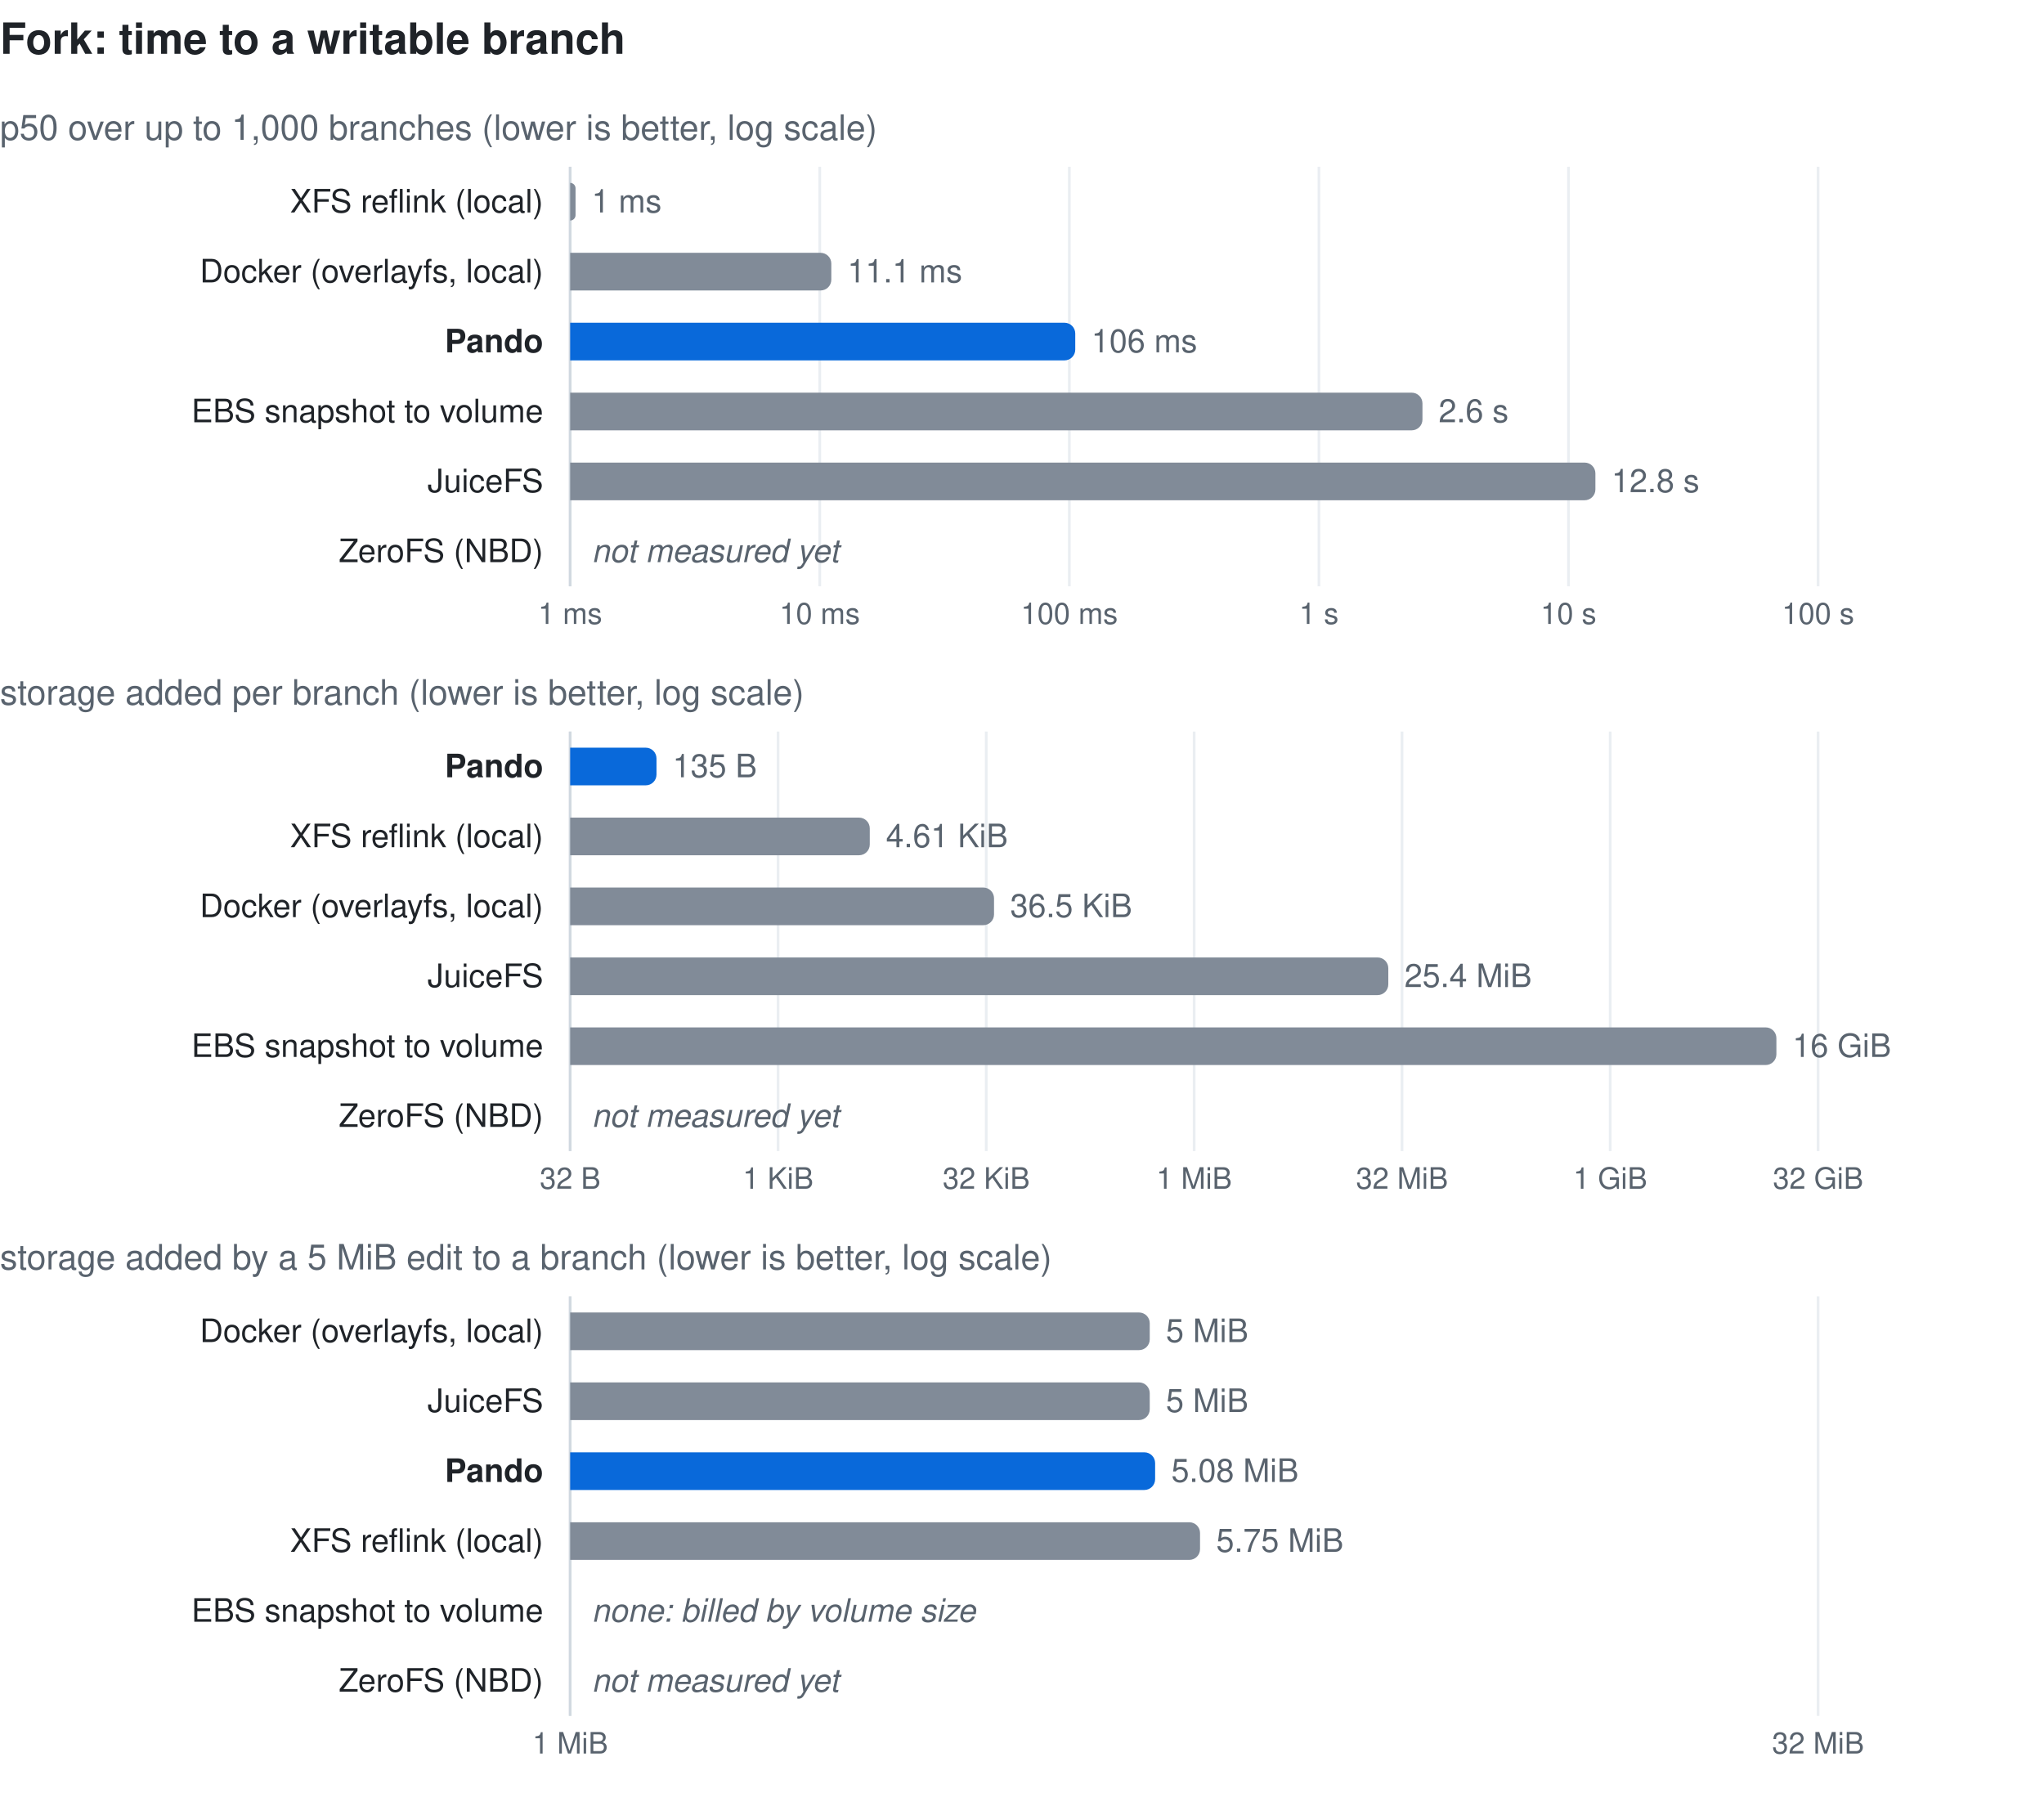
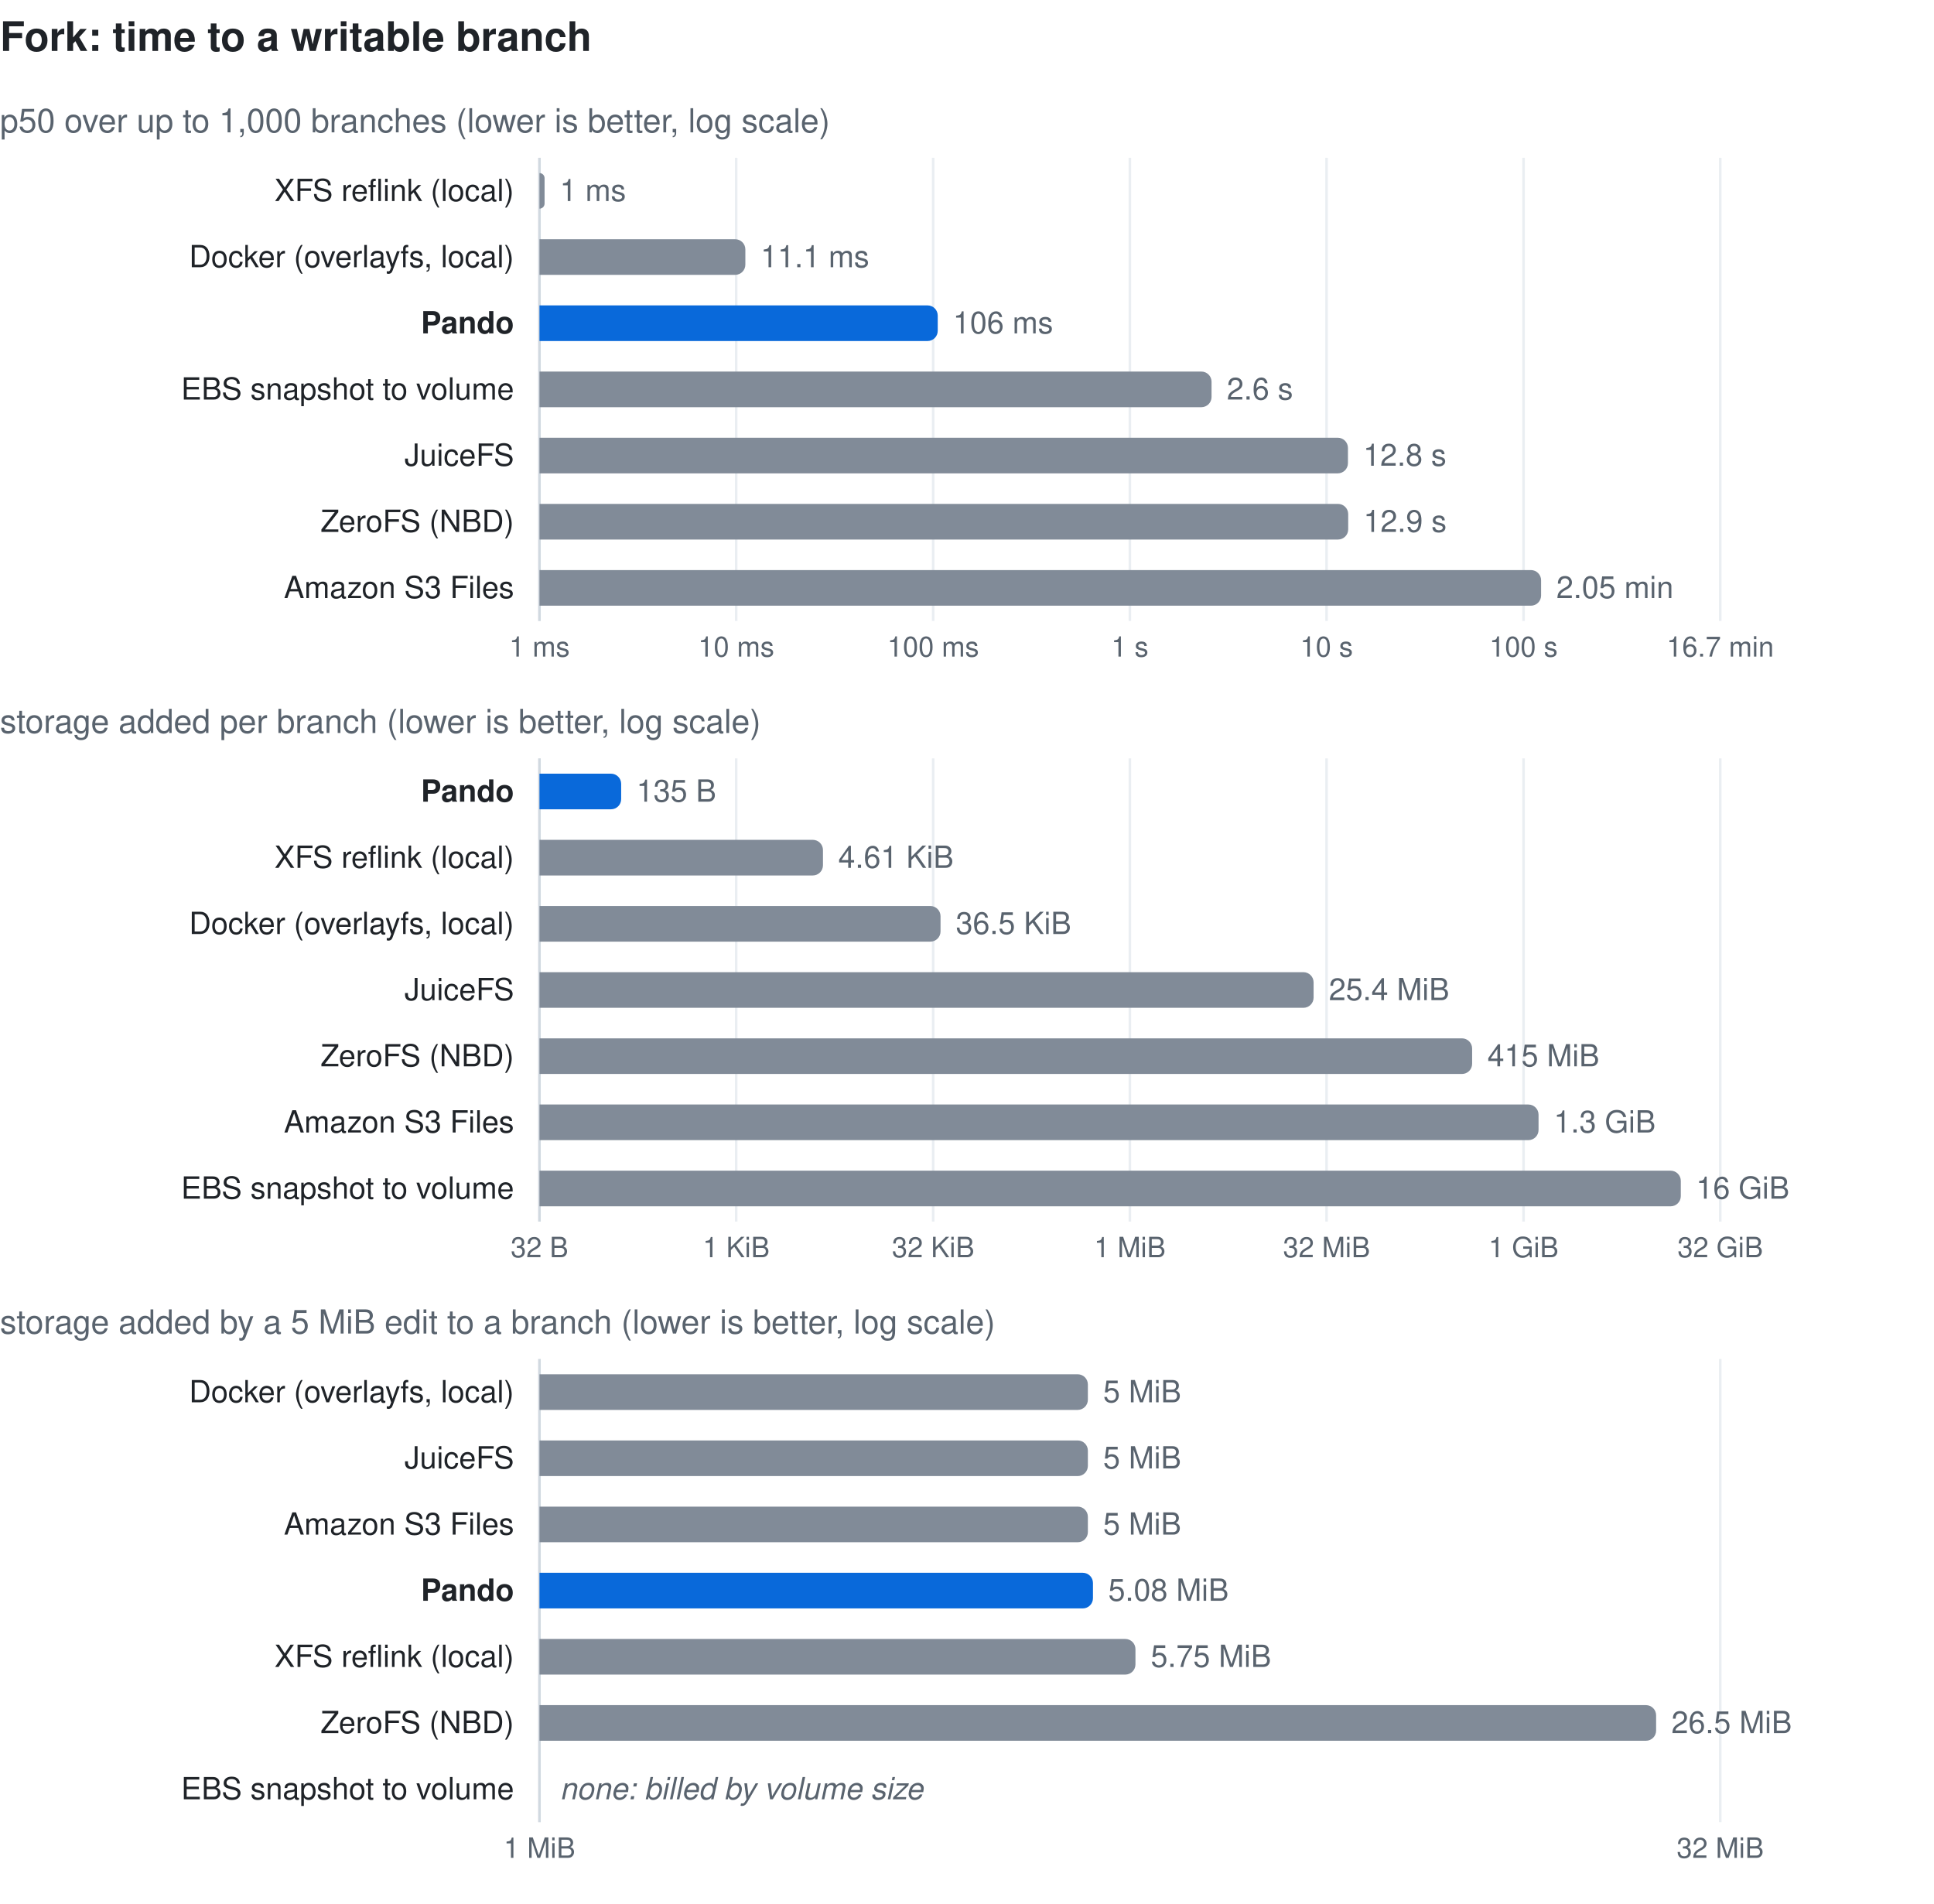
- <svg xmlns="http://www.w3.org/2000/svg" width="760" height="670" viewBox="0 0 760 670" font-family="-apple-system, BlinkMacSystemFont, 'Segoe UI', Helvetica, Arial, sans-serif" role="img">
+ <svg xmlns="http://www.w3.org/2000/svg" width="760" height="748" viewBox="0 0 760 748" font-family="-apple-system, BlinkMacSystemFont, 'Segoe UI', Helvetica, Arial, sans-serif" role="img">
  <text x="0" y="20" font-size="16" font-weight="600" fill="#1f2328">Fork: time to a writable branch</text>
  <text x="0" y="52" font-size="13" fill="#59636e">p50 over up to 1,000 branches (lower is better, log scale)</text>
-   <line x1="212.0" y1="62" x2="212.0" y2="218" stroke="#eaeef2" stroke-width="1" />
-   <text x="212.0" y="232" font-size="11" fill="#59636e" text-anchor="middle">1 ms</text>
-   <line x1="304.8" y1="62" x2="304.8" y2="218" stroke="#eaeef2" stroke-width="1" />
-   <text x="304.8" y="232" font-size="11" fill="#59636e" text-anchor="middle">10 ms</text>
-   <line x1="397.6" y1="62" x2="397.6" y2="218" stroke="#eaeef2" stroke-width="1" />
-   <text x="397.6" y="232" font-size="11" fill="#59636e" text-anchor="middle">100 ms</text>
-   <line x1="490.4" y1="62" x2="490.4" y2="218" stroke="#eaeef2" stroke-width="1" />
-   <text x="490.4" y="232" font-size="11" fill="#59636e" text-anchor="middle">1 s</text>
-   <line x1="583.2" y1="62" x2="583.2" y2="218" stroke="#eaeef2" stroke-width="1" />
-   <text x="583.2" y="232" font-size="11" fill="#59636e" text-anchor="middle">10 s</text>
-   <line x1="676.0" y1="62" x2="676.0" y2="218" stroke="#eaeef2" stroke-width="1" />
-   <text x="676.0" y="232" font-size="11" fill="#59636e" text-anchor="middle">100 s</text>
-   <line x1="212" y1="62" x2="212" y2="218" stroke="#d1d9e0" stroke-width="1" />
+   <line x1="212.0" y1="62" x2="212.0" y2="244" stroke="#eaeef2" stroke-width="1" />
+   <text x="212.0" y="258" font-size="11" fill="#59636e" text-anchor="middle">1 ms</text>
+   <line x1="289.3" y1="62" x2="289.3" y2="244" stroke="#eaeef2" stroke-width="1" />
+   <text x="289.3" y="258" font-size="11" fill="#59636e" text-anchor="middle">10 ms</text>
+   <line x1="366.7" y1="62" x2="366.7" y2="244" stroke="#eaeef2" stroke-width="1" />
+   <text x="366.7" y="258" font-size="11" fill="#59636e" text-anchor="middle">100 ms</text>
+   <line x1="444.0" y1="62" x2="444.0" y2="244" stroke="#eaeef2" stroke-width="1" />
+   <text x="444.0" y="258" font-size="11" fill="#59636e" text-anchor="middle">1 s</text>
+   <line x1="521.3" y1="62" x2="521.3" y2="244" stroke="#eaeef2" stroke-width="1" />
+   <text x="521.3" y="258" font-size="11" fill="#59636e" text-anchor="middle">10 s</text>
+   <line x1="598.7" y1="62" x2="598.7" y2="244" stroke="#eaeef2" stroke-width="1" />
+   <text x="598.7" y="258" font-size="11" fill="#59636e" text-anchor="middle">100 s</text>
+   <line x1="676.0" y1="62" x2="676.0" y2="244" stroke="#eaeef2" stroke-width="1" />
+   <text x="676.0" y="258" font-size="11" fill="#59636e" text-anchor="middle">16.7 min</text>
+   <line x1="212" y1="62" x2="212" y2="244" stroke="#d1d9e0" stroke-width="1" />
  <text x="202" y="79.0" font-size="12" fill="#1f2328" text-anchor="end">XFS reflink (local)</text>
  <path d="M212,68.0 h0.0 a2,2 0 0 1 2,2 v10 a2,2 0 0 1 -2,2 h-0.0 z" fill="#818b98" />
  <text x="220.0" y="79.0" font-size="12" fill="#59636e">1 ms</text>
  <text x="202" y="105.0" font-size="12" fill="#1f2328" text-anchor="end">Docker (overlayfs, local)</text>
-   <path d="M212,94.0 h93.1 a4,4 0 0 1 4,4 v6 a4,4 0 0 1 -4,4 h-93.1 z" fill="#818b98" />
-   <text x="315.1" y="105.0" font-size="12" fill="#59636e">11.1 ms</text>
+   <path d="M212,94.0 h76.9 a4,4 0 0 1 4,4 v6 a4,4 0 0 1 -4,4 h-76.9 z" fill="#818b98" />
+   <text x="298.9" y="105.0" font-size="12" fill="#59636e">11.1 ms</text>
  <text x="202" y="131.0" font-size="12" fill="#1f2328" text-anchor="end" font-weight="600">Pando</text>
-   <path d="M212,120.0 h183.8 a4,4 0 0 1 4,4 v6 a4,4 0 0 1 -4,4 h-183.8 z" fill="#0969da" />
-   <text x="405.8" y="131.0" font-size="12" fill="#59636e">106 ms</text>
+   <path d="M212,120.0 h152.5 a4,4 0 0 1 4,4 v6 a4,4 0 0 1 -4,4 h-152.5 z" fill="#0969da" />
+   <text x="374.5" y="131.0" font-size="12" fill="#59636e">106 ms</text>
  <text x="202" y="157.0" font-size="12" fill="#1f2328" text-anchor="end">EBS snapshot to volume</text>
-   <path d="M212,146.0 h312.9 a4,4 0 0 1 4,4 v6 a4,4 0 0 1 -4,4 h-312.9 z" fill="#818b98" />
-   <text x="534.9" y="157.0" font-size="12" fill="#59636e">2.6 s</text>
+   <path d="M212,146.0 h260.1 a4,4 0 0 1 4,4 v6 a4,4 0 0 1 -4,4 h-260.1 z" fill="#818b98" />
+   <text x="482.1" y="157.0" font-size="12" fill="#59636e">2.6 s</text>
  <text x="202" y="183.0" font-size="12" fill="#1f2328" text-anchor="end">JuiceFS</text>
-   <path d="M212,172.0 h377.2 a4,4 0 0 1 4,4 v6 a4,4 0 0 1 -4,4 h-377.2 z" fill="#818b98" />
-   <text x="599.2" y="183.0" font-size="12" fill="#59636e">12.8 s</text>
+   <path d="M212,172.0 h313.7 a4,4 0 0 1 4,4 v6 a4,4 0 0 1 -4,4 h-313.7 z" fill="#818b98" />
+   <text x="535.7" y="183.0" font-size="12" fill="#59636e">12.8 s</text>
  <text x="202" y="209.0" font-size="12" fill="#1f2328" text-anchor="end">ZeroFS (NBD)</text>
-   <text x="220" y="209.0" font-size="12" font-style="italic" fill="#59636e">not measured yet</text>
-   <text x="0" y="262" font-size="13" fill="#59636e">storage added per branch (lower is better, log scale)</text>
-   <line x1="212.0" y1="272" x2="212.0" y2="428" stroke="#eaeef2" stroke-width="1" />
-   <text x="212.0" y="442" font-size="11" fill="#59636e" text-anchor="middle">32 B</text>
-   <line x1="289.3" y1="272" x2="289.3" y2="428" stroke="#eaeef2" stroke-width="1" />
-   <text x="289.3" y="442" font-size="11" fill="#59636e" text-anchor="middle">1 KiB</text>
-   <line x1="366.7" y1="272" x2="366.7" y2="428" stroke="#eaeef2" stroke-width="1" />
-   <text x="366.7" y="442" font-size="11" fill="#59636e" text-anchor="middle">32 KiB</text>
-   <line x1="444.0" y1="272" x2="444.0" y2="428" stroke="#eaeef2" stroke-width="1" />
-   <text x="444.0" y="442" font-size="11" fill="#59636e" text-anchor="middle">1 MiB</text>
-   <line x1="521.3" y1="272" x2="521.3" y2="428" stroke="#eaeef2" stroke-width="1" />
-   <text x="521.3" y="442" font-size="11" fill="#59636e" text-anchor="middle">32 MiB</text>
-   <line x1="598.7" y1="272" x2="598.7" y2="428" stroke="#eaeef2" stroke-width="1" />
-   <text x="598.7" y="442" font-size="11" fill="#59636e" text-anchor="middle">1 GiB</text>
-   <line x1="676.0" y1="272" x2="676.0" y2="428" stroke="#eaeef2" stroke-width="1" />
-   <text x="676.0" y="442" font-size="11" fill="#59636e" text-anchor="middle">32 GiB</text>
-   <line x1="212" y1="272" x2="212" y2="428" stroke="#d1d9e0" stroke-width="1" />
-   <text x="202" y="289.0" font-size="12" fill="#1f2328" text-anchor="end" font-weight="600">Pando</text>
-   <path d="M212,278.0 h28.1 a4,4 0 0 1 4,4 v6 a4,4 0 0 1 -4,4 h-28.1 z" fill="#0969da" />
-   <text x="250.1" y="289.0" font-size="12" fill="#59636e">135 B</text>
-   <text x="202" y="315.0" font-size="12" fill="#1f2328" text-anchor="end">XFS reflink (local)</text>
-   <path d="M212,304.0 h107.4 a4,4 0 0 1 4,4 v6 a4,4 0 0 1 -4,4 h-107.4 z" fill="#818b98" />
-   <text x="329.4" y="315.0" font-size="12" fill="#59636e">4.61 KiB</text>
-   <text x="202" y="341.0" font-size="12" fill="#1f2328" text-anchor="end">Docker (overlayfs, local)</text>
-   <path d="M212,330.0 h153.6 a4,4 0 0 1 4,4 v6 a4,4 0 0 1 -4,4 h-153.6 z" fill="#818b98" />
-   <text x="375.6" y="341.0" font-size="12" fill="#59636e">36.5 KiB</text>
-   <text x="202" y="367.0" font-size="12" fill="#1f2328" text-anchor="end">JuiceFS</text>
-   <path d="M212,356.0 h300.2 a4,4 0 0 1 4,4 v6 a4,4 0 0 1 -4,4 h-300.2 z" fill="#818b98" />
-   <text x="522.2" y="367.0" font-size="12" fill="#59636e">25.4 MiB</text>
-   <text x="202" y="393.0" font-size="12" fill="#1f2328" text-anchor="end">EBS snapshot to volume</text>
-   <path d="M212,382.0 h444.5 a4,4 0 0 1 4,4 v6 a4,4 0 0 1 -4,4 h-444.5 z" fill="#818b98" />
-   <text x="666.5" y="393.0" font-size="12" fill="#59636e">16 GiB</text>
+   <path d="M212,198.0 h313.8 a4,4 0 0 1 4,4 v6 a4,4 0 0 1 -4,4 h-313.8 z" fill="#818b98" />
+   <text x="535.8" y="209.0" font-size="12" fill="#59636e">12.9 s</text>
+   <text x="202" y="235.0" font-size="12" fill="#1f2328" text-anchor="end">Amazon S3 Files</text>
+   <path d="M212,224.0 h389.6 a4,4 0 0 1 4,4 v6 a4,4 0 0 1 -4,4 h-389.6 z" fill="#818b98" />
+   <text x="611.6" y="235.0" font-size="12" fill="#59636e">2.05 min</text>
+   <text x="0" y="288" font-size="13" fill="#59636e">storage added per branch (lower is better, log scale)</text>
+   <line x1="212.0" y1="298" x2="212.0" y2="480" stroke="#eaeef2" stroke-width="1" />
+   <text x="212.0" y="494" font-size="11" fill="#59636e" text-anchor="middle">32 B</text>
+   <line x1="289.3" y1="298" x2="289.3" y2="480" stroke="#eaeef2" stroke-width="1" />
+   <text x="289.3" y="494" font-size="11" fill="#59636e" text-anchor="middle">1 KiB</text>
+   <line x1="366.7" y1="298" x2="366.7" y2="480" stroke="#eaeef2" stroke-width="1" />
+   <text x="366.7" y="494" font-size="11" fill="#59636e" text-anchor="middle">32 KiB</text>
+   <line x1="444.0" y1="298" x2="444.0" y2="480" stroke="#eaeef2" stroke-width="1" />
+   <text x="444.0" y="494" font-size="11" fill="#59636e" text-anchor="middle">1 MiB</text>
+   <line x1="521.3" y1="298" x2="521.3" y2="480" stroke="#eaeef2" stroke-width="1" />
+   <text x="521.3" y="494" font-size="11" fill="#59636e" text-anchor="middle">32 MiB</text>
+   <line x1="598.7" y1="298" x2="598.7" y2="480" stroke="#eaeef2" stroke-width="1" />
+   <text x="598.7" y="494" font-size="11" fill="#59636e" text-anchor="middle">1 GiB</text>
+   <line x1="676.0" y1="298" x2="676.0" y2="480" stroke="#eaeef2" stroke-width="1" />
+   <text x="676.0" y="494" font-size="11" fill="#59636e" text-anchor="middle">32 GiB</text>
+   <line x1="212" y1="298" x2="212" y2="480" stroke="#d1d9e0" stroke-width="1" />
+   <text x="202" y="315.0" font-size="12" fill="#1f2328" text-anchor="end" font-weight="600">Pando</text>
+   <path d="M212,304.0 h28.1 a4,4 0 0 1 4,4 v6 a4,4 0 0 1 -4,4 h-28.1 z" fill="#0969da" />
+   <text x="250.1" y="315.0" font-size="12" fill="#59636e">135 B</text>
+   <text x="202" y="341.0" font-size="12" fill="#1f2328" text-anchor="end">XFS reflink (local)</text>
+   <path d="M212,330.0 h107.4 a4,4 0 0 1 4,4 v6 a4,4 0 0 1 -4,4 h-107.4 z" fill="#818b98" />
+   <text x="329.4" y="341.0" font-size="12" fill="#59636e">4.61 KiB</text>
+   <text x="202" y="367.0" font-size="12" fill="#1f2328" text-anchor="end">Docker (overlayfs, local)</text>
+   <path d="M212,356.0 h153.6 a4,4 0 0 1 4,4 v6 a4,4 0 0 1 -4,4 h-153.6 z" fill="#818b98" />
+   <text x="375.6" y="367.0" font-size="12" fill="#59636e">36.5 KiB</text>
+   <text x="202" y="393.0" font-size="12" fill="#1f2328" text-anchor="end">JuiceFS</text>
+   <path d="M212,382.0 h300.2 a4,4 0 0 1 4,4 v6 a4,4 0 0 1 -4,4 h-300.2 z" fill="#818b98" />
+   <text x="522.2" y="393.0" font-size="12" fill="#59636e">25.4 MiB</text>
  <text x="202" y="419.0" font-size="12" fill="#1f2328" text-anchor="end">ZeroFS (NBD)</text>
-   <text x="220" y="419.0" font-size="12" font-style="italic" fill="#59636e">not measured yet</text>
-   <text x="0" y="472" font-size="13" fill="#59636e">storage added by a 5 MiB edit to a branch (lower is better, log scale)</text>
-   <line x1="212.0" y1="482" x2="212.0" y2="638" stroke="#eaeef2" stroke-width="1" />
-   <text x="212.0" y="652" font-size="11" fill="#59636e" text-anchor="middle">1 MiB</text>
-   <line x1="676.0" y1="482" x2="676.0" y2="638" stroke="#eaeef2" stroke-width="1" />
-   <text x="676.0" y="652" font-size="11" fill="#59636e" text-anchor="middle">32 MiB</text>
-   <line x1="212" y1="482" x2="212" y2="638" stroke="#d1d9e0" stroke-width="1" />
-   <text x="202" y="499.0" font-size="12" fill="#1f2328" text-anchor="end">Docker (overlayfs, local)</text>
-   <path d="M212,488.0 h211.5 a4,4 0 0 1 4,4 v6 a4,4 0 0 1 -4,4 h-211.5 z" fill="#818b98" />
-   <text x="433.5" y="499.0" font-size="12" fill="#59636e">5 MiB</text>
-   <text x="202" y="525.0" font-size="12" fill="#1f2328" text-anchor="end">JuiceFS</text>
-   <path d="M212,514.0 h211.5 a4,4 0 0 1 4,4 v6 a4,4 0 0 1 -4,4 h-211.5 z" fill="#818b98" />
-   <text x="433.5" y="525.0" font-size="12" fill="#59636e">5 MiB</text>
-   <text x="202" y="551.0" font-size="12" fill="#1f2328" text-anchor="end" font-weight="600">Pando</text>
-   <path d="M212,540.0 h213.5 a4,4 0 0 1 4,4 v6 a4,4 0 0 1 -4,4 h-213.5 z" fill="#0969da" />
-   <text x="435.5" y="551.0" font-size="12" fill="#59636e">5.08 MiB</text>
-   <text x="202" y="577.0" font-size="12" fill="#1f2328" text-anchor="end">XFS reflink (local)</text>
-   <path d="M212,566.0 h230.2 a4,4 0 0 1 4,4 v6 a4,4 0 0 1 -4,4 h-230.2 z" fill="#818b98" />
-   <text x="452.2" y="577.0" font-size="12" fill="#59636e">5.75 MiB</text>
-   <text x="202" y="603.0" font-size="12" fill="#1f2328" text-anchor="end">EBS snapshot to volume</text>
-   <text x="220" y="603.0" font-size="12" font-style="italic" fill="#59636e">none: billed by volume size</text>
-   <text x="202" y="629.0" font-size="12" fill="#1f2328" text-anchor="end">ZeroFS (NBD)</text>
-   <text x="220" y="629.0" font-size="12" font-style="italic" fill="#59636e">not measured yet</text>
+   <path d="M212,408.0 h362.5 a4,4 0 0 1 4,4 v6 a4,4 0 0 1 -4,4 h-362.5 z" fill="#818b98" />
+   <text x="584.5" y="419.0" font-size="12" fill="#59636e">415 MiB</text>
+   <text x="202" y="445.0" font-size="12" fill="#1f2328" text-anchor="end">Amazon S3 Files</text>
+   <path d="M212,434.0 h388.6 a4,4 0 0 1 4,4 v6 a4,4 0 0 1 -4,4 h-388.6 z" fill="#818b98" />
+   <text x="610.6" y="445.0" font-size="12" fill="#59636e">1.3 GiB</text>
+   <text x="202" y="471.0" font-size="12" fill="#1f2328" text-anchor="end">EBS snapshot to volume</text>
+   <path d="M212,460.0 h444.5 a4,4 0 0 1 4,4 v6 a4,4 0 0 1 -4,4 h-444.5 z" fill="#818b98" />
+   <text x="666.5" y="471.0" font-size="12" fill="#59636e">16 GiB</text>
+   <text x="0" y="524" font-size="13" fill="#59636e">storage added by a 5 MiB edit to a branch (lower is better, log scale)</text>
+   <line x1="212.0" y1="534" x2="212.0" y2="716" stroke="#eaeef2" stroke-width="1" />
+   <text x="212.0" y="730" font-size="11" fill="#59636e" text-anchor="middle">1 MiB</text>
+   <line x1="676.0" y1="534" x2="676.0" y2="716" stroke="#eaeef2" stroke-width="1" />
+   <text x="676.0" y="730" font-size="11" fill="#59636e" text-anchor="middle">32 MiB</text>
+   <line x1="212" y1="534" x2="212" y2="716" stroke="#d1d9e0" stroke-width="1" />
+   <text x="202" y="551.0" font-size="12" fill="#1f2328" text-anchor="end">Docker (overlayfs, local)</text>
+   <path d="M212,540.0 h211.5 a4,4 0 0 1 4,4 v6 a4,4 0 0 1 -4,4 h-211.5 z" fill="#818b98" />
+   <text x="433.5" y="551.0" font-size="12" fill="#59636e">5 MiB</text>
+   <text x="202" y="577.0" font-size="12" fill="#1f2328" text-anchor="end">JuiceFS</text>
+   <path d="M212,566.0 h211.5 a4,4 0 0 1 4,4 v6 a4,4 0 0 1 -4,4 h-211.5 z" fill="#818b98" />
+   <text x="433.5" y="577.0" font-size="12" fill="#59636e">5 MiB</text>
+   <text x="202" y="603.0" font-size="12" fill="#1f2328" text-anchor="end">Amazon S3 Files</text>
+   <path d="M212,592.0 h211.5 a4,4 0 0 1 4,4 v6 a4,4 0 0 1 -4,4 h-211.5 z" fill="#818b98" />
+   <text x="433.5" y="603.0" font-size="12" fill="#59636e">5 MiB</text>
+   <text x="202" y="629.0" font-size="12" fill="#1f2328" text-anchor="end" font-weight="600">Pando</text>
+   <path d="M212,618.0 h213.5 a4,4 0 0 1 4,4 v6 a4,4 0 0 1 -4,4 h-213.5 z" fill="#0969da" />
+   <text x="435.5" y="629.0" font-size="12" fill="#59636e">5.08 MiB</text>
+   <text x="202" y="655.0" font-size="12" fill="#1f2328" text-anchor="end">XFS reflink (local)</text>
+   <path d="M212,644.0 h230.2 a4,4 0 0 1 4,4 v6 a4,4 0 0 1 -4,4 h-230.2 z" fill="#818b98" />
+   <text x="452.2" y="655.0" font-size="12" fill="#59636e">5.75 MiB</text>
+   <text x="202" y="681.0" font-size="12" fill="#1f2328" text-anchor="end">ZeroFS (NBD)</text>
+   <path d="M212,670.0 h434.8 a4,4 0 0 1 4,4 v6 a4,4 0 0 1 -4,4 h-434.8 z" fill="#818b98" />
+   <text x="656.8" y="681.0" font-size="12" fill="#59636e">26.5 MiB</text>
+   <text x="202" y="707.0" font-size="12" fill="#1f2328" text-anchor="end">EBS snapshot to volume</text>
+   <text x="220" y="707.0" font-size="12" font-style="italic" fill="#59636e">none: billed by volume size</text>
</svg>
